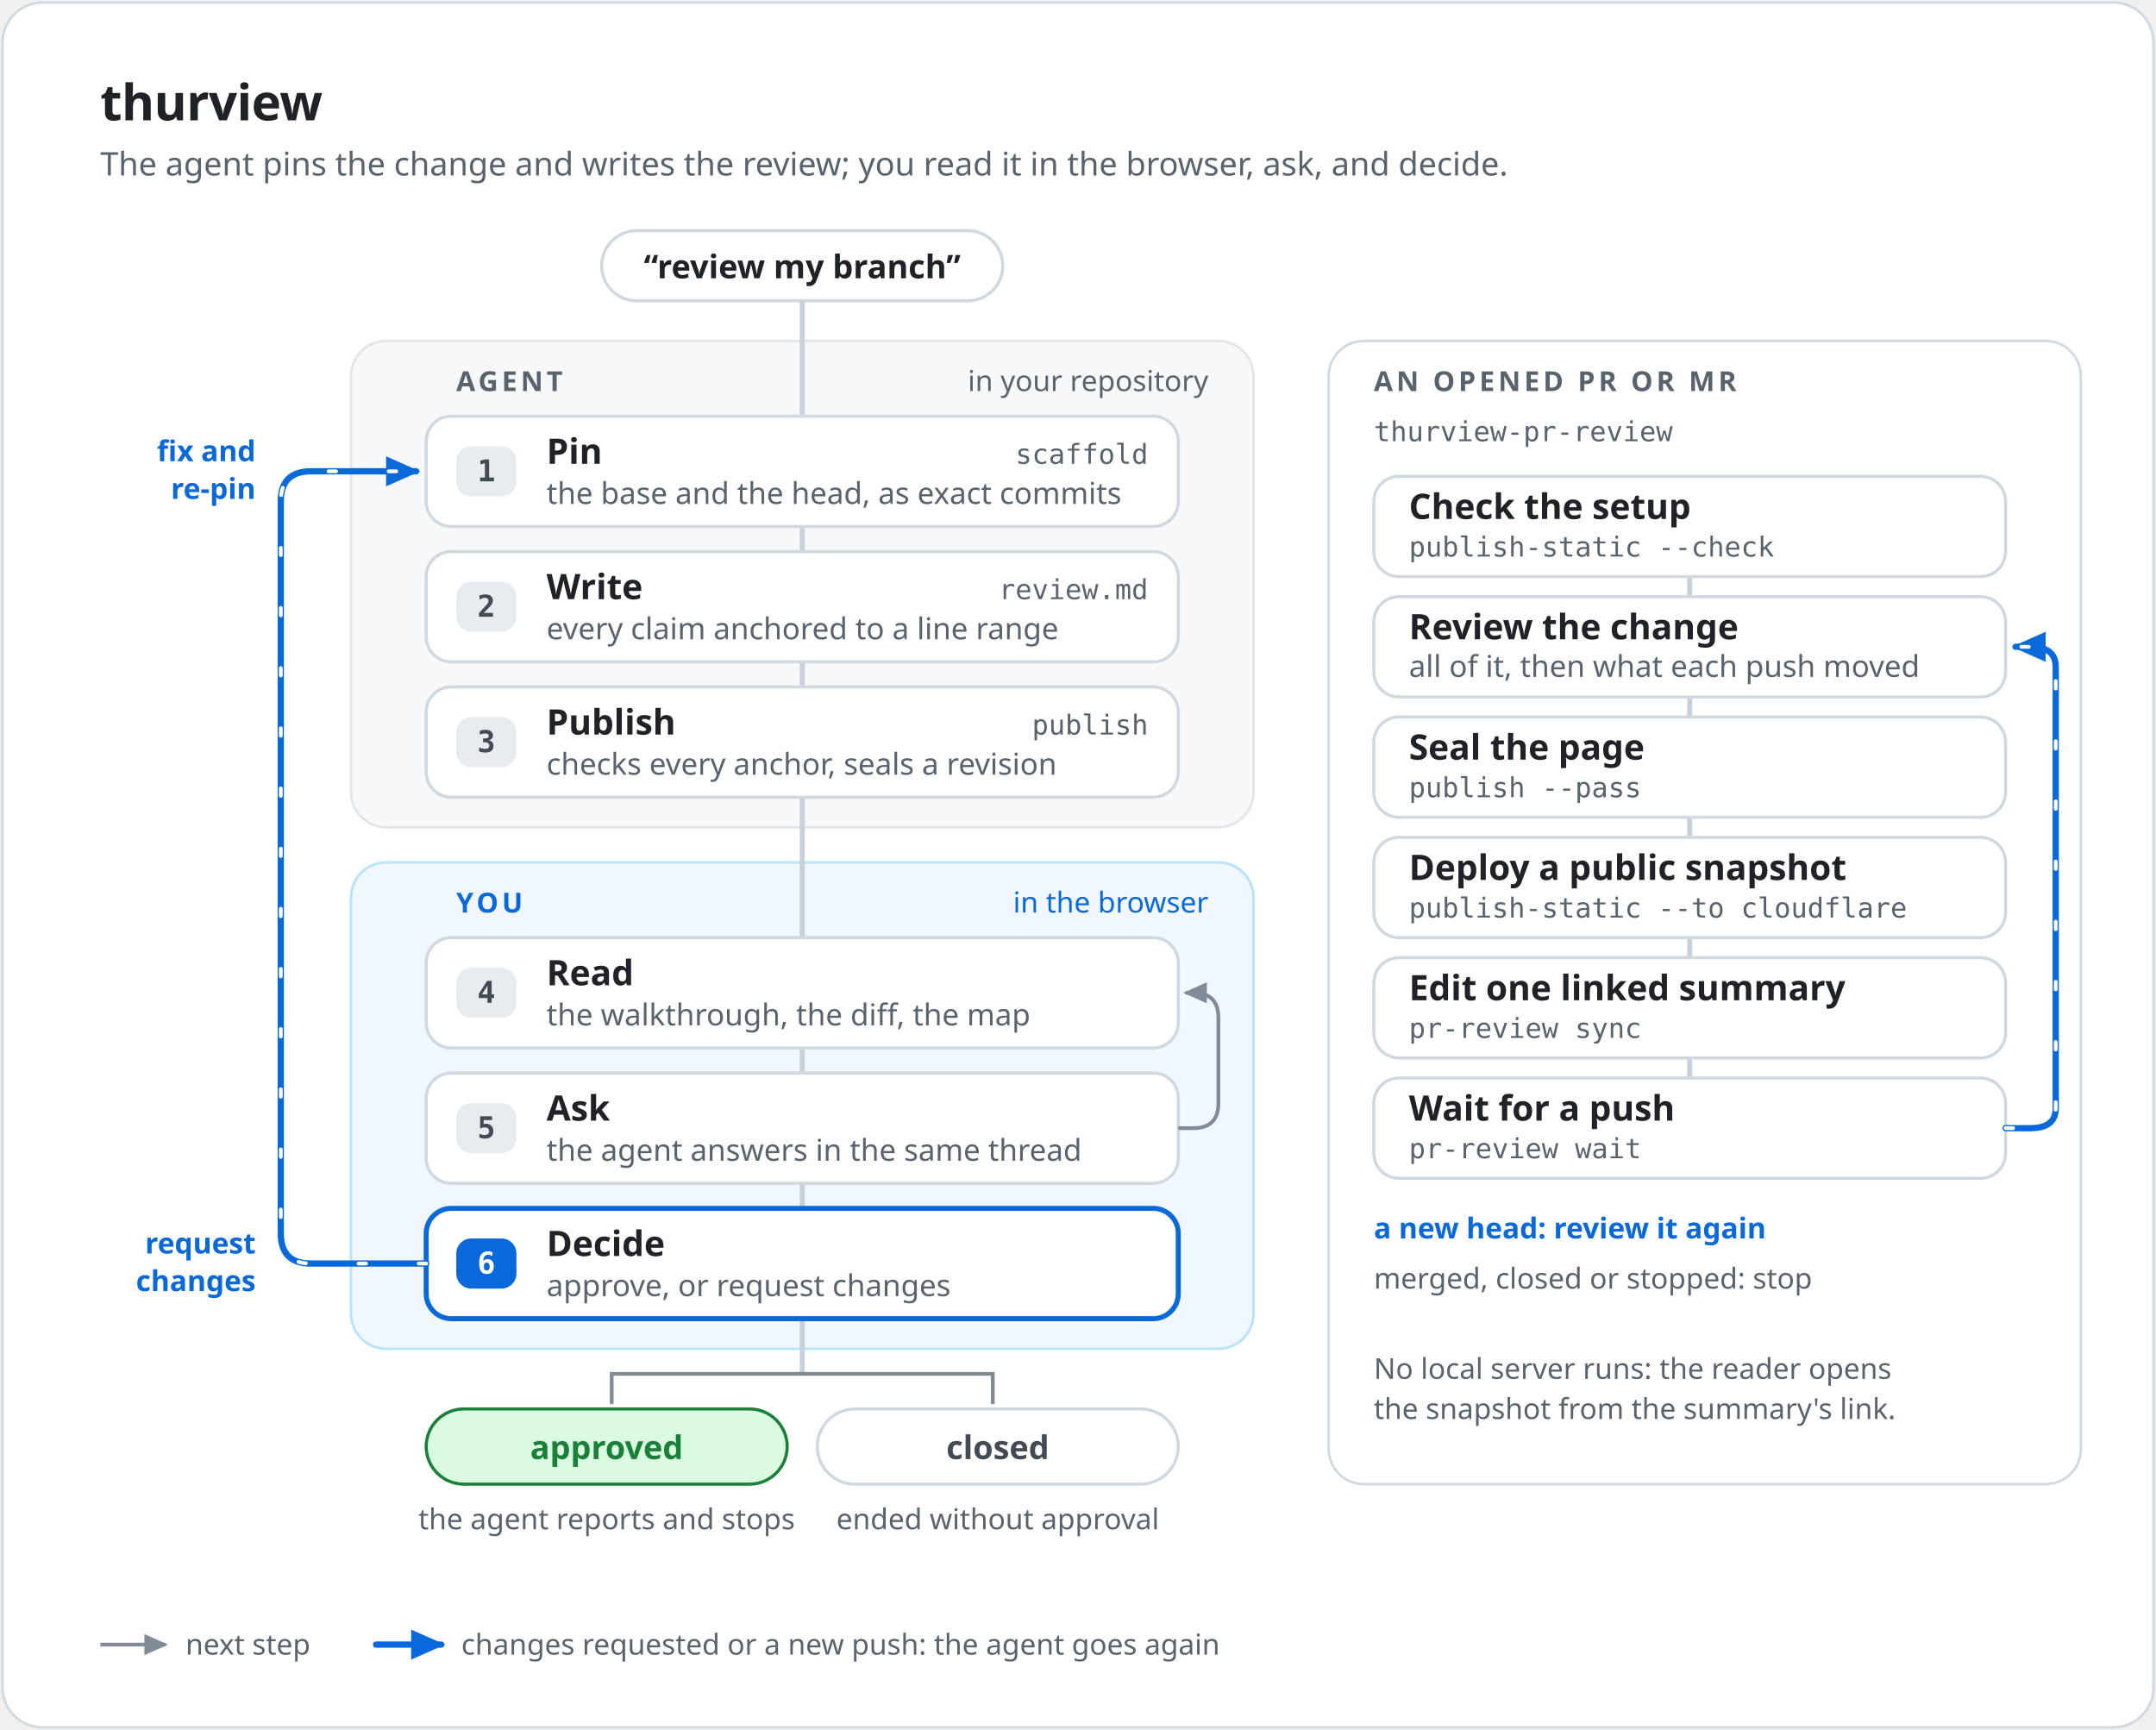
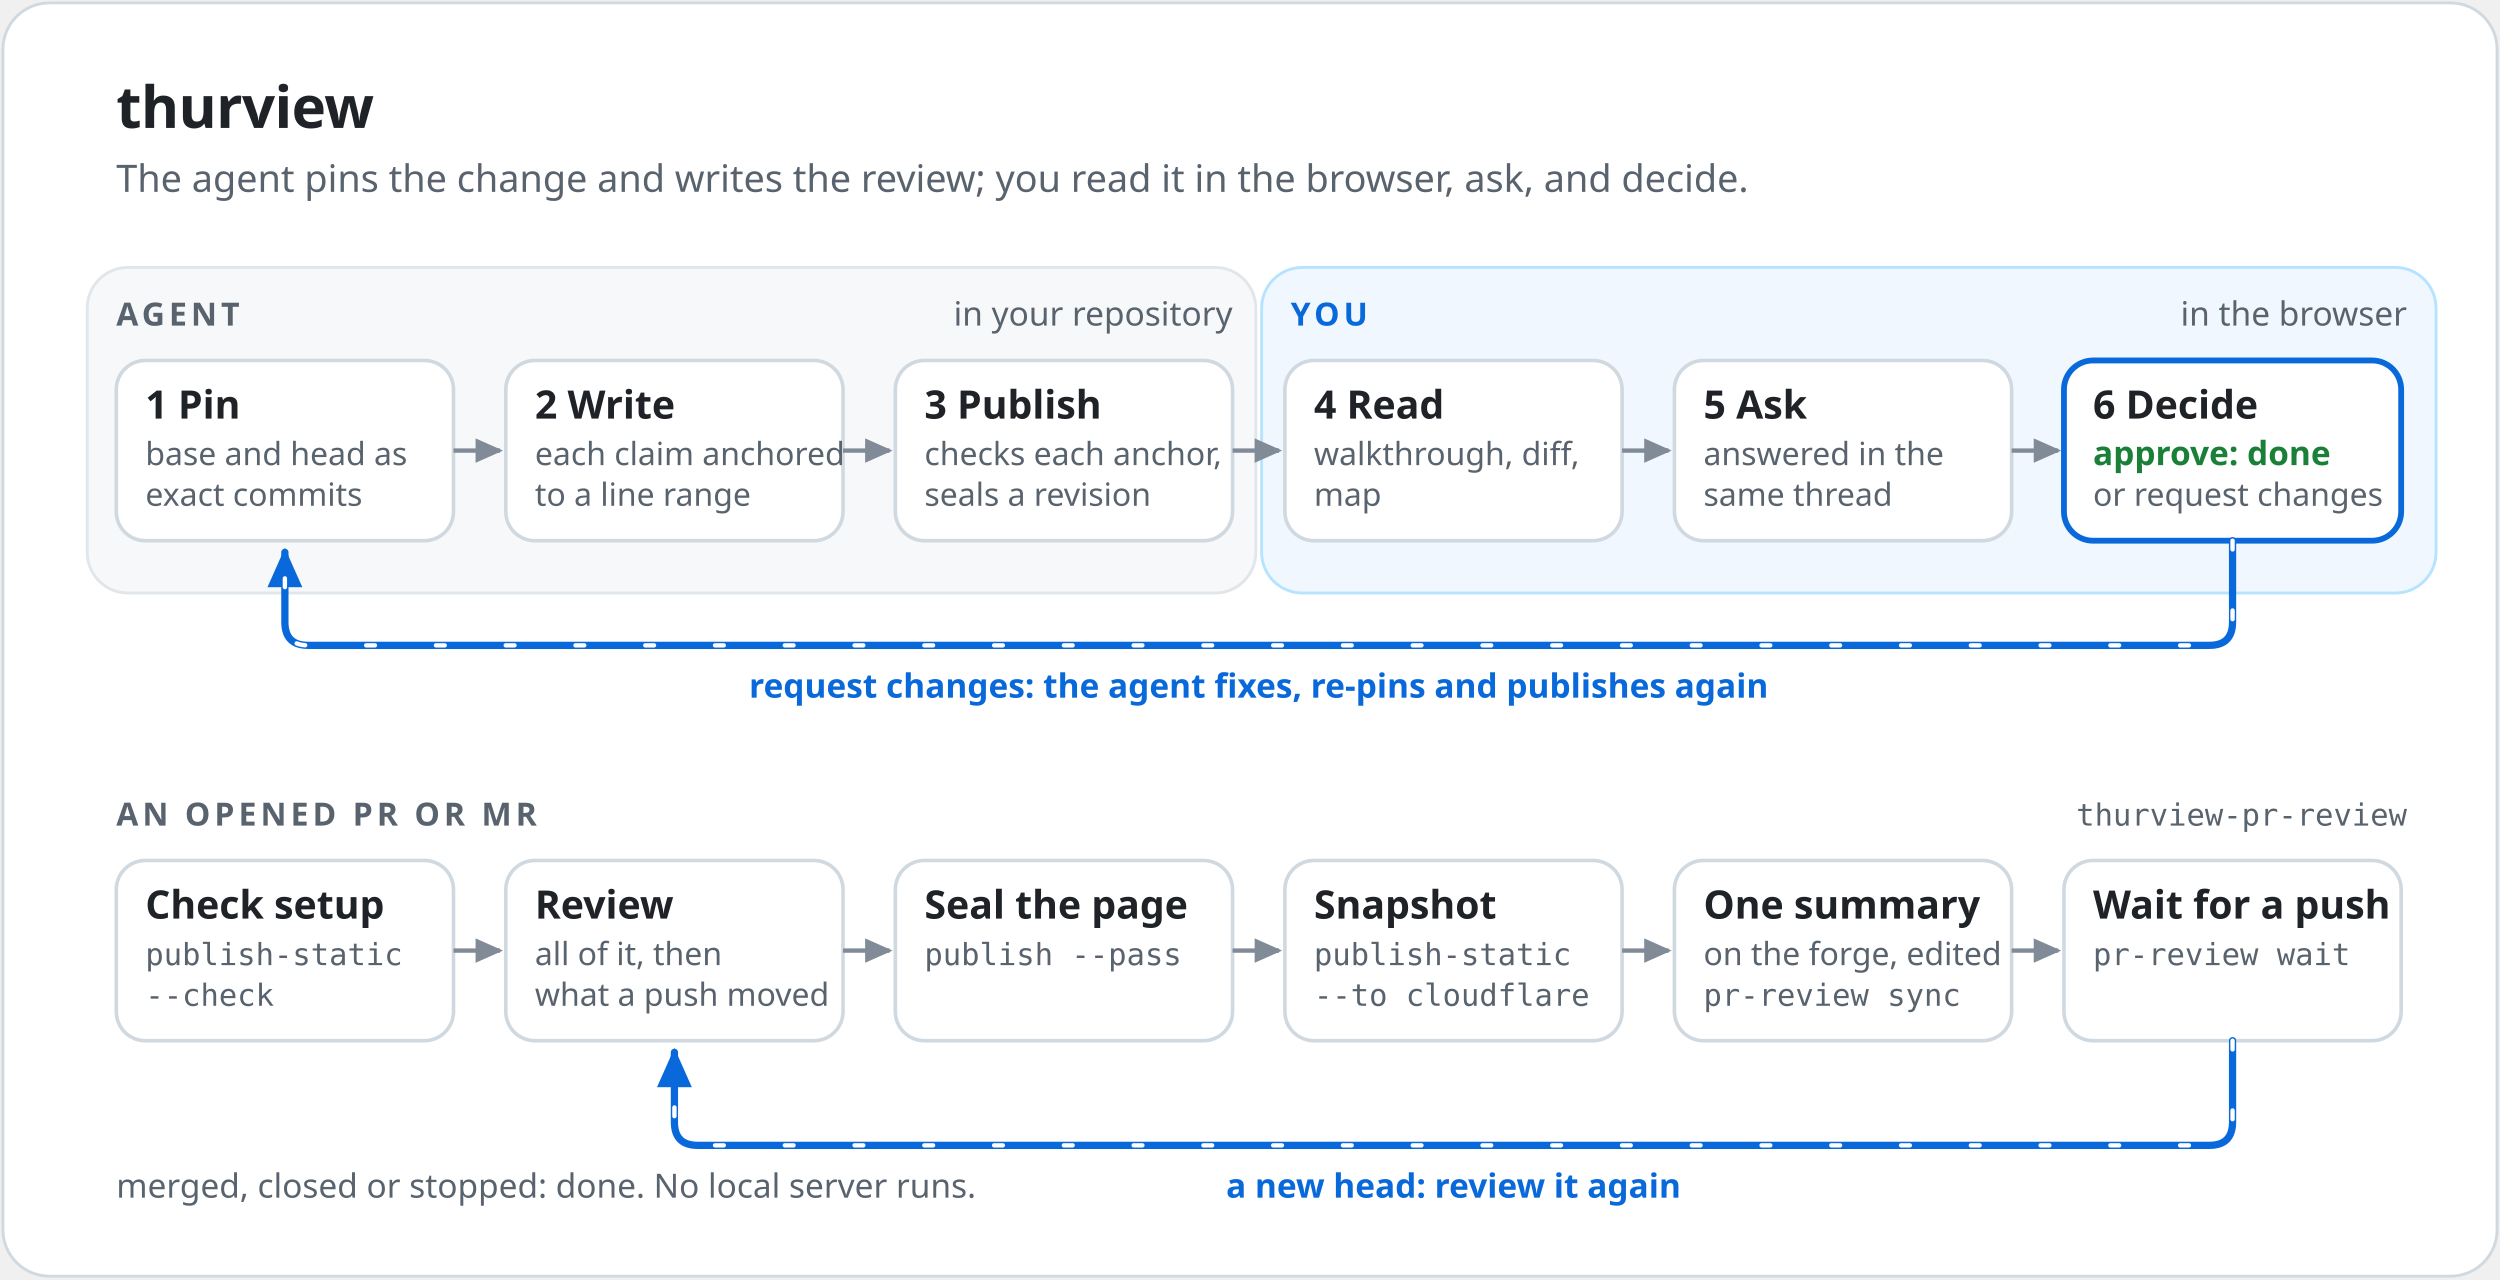
- <svg xmlns="http://www.w3.org/2000/svg" viewBox="0 0 860 690" width="860" height="690" role="img" aria-labelledby="title desc">
+ <svg xmlns="http://www.w3.org/2000/svg" viewBox="0 0 860 440" width="860" height="440" role="img" aria-labelledby="title desc">
  <style>
    .bg { fill: #ffffff; stroke: #d1d9e0; }
    .stage { fill: #f6f8fa; stroke: #e1e6eb; }
    .stage-key { fill: #f0f7ff; stroke: #b6e3ff; }
    .card { fill: #ffffff; stroke: #d1d9e0; stroke-width: 1.25; }
    .card-key { fill: #ffffff; stroke: #0969da; stroke-width: 2; }
-     .side { fill: #ffffff; stroke: #d1d9e0; }
-     .pill { fill: #ffffff; stroke: #d1d9e0; stroke-width: 1.25; }
-     .pass { fill: #dafbe1; stroke: #1a7f37; stroke-width: 1.25; }
-     .chip { fill: #e7ecf0; }
-     .chip-key { fill: #0969da; }
-     .spine { fill: none; stroke: #c8d1da; stroke-width: 2; }
    .flow { fill: none; stroke: #818b98; stroke-width: 1.5; }
    .loop { fill: none; stroke: #0969da; stroke-width: 2.5; stroke-linecap: round; stroke-linejoin: round; }
    .motion { fill: none; stroke: #ffffff; stroke-width: 1.5; stroke-linecap: round; stroke-dasharray: 3 21; animation: process-flow 12s linear infinite; }
-     .token { fill: #0969da; opacity: 0; offset-path: path("M240 106 H166 Q158 106 158 114 V496 Q158 504 150 504 H124 Q112 504 112 492 V200 Q112 188 124 188 H150 Q158 188 158 196 V569 Q158 577 166 577 H170"); animation: process-token 12s linear infinite; }
-     .halo { fill: #0969da; opacity: 0.18; }
    .head-flow { fill: #818b98; }
    .head-loop { fill: #0969da; }
    text { font-family: -apple-system, BlinkMacSystemFont, "Segoe UI", "Noto Sans", Helvetica, Arial, sans-serif; fill: #1f2328; }
    .h1 { font-size: 20px; font-weight: 700; letter-spacing: -0.2px; }
    .lede { font-size: 13px; fill: #59636e; }
-     .num { font-family: ui-monospace, SFMono-Regular, "SF Mono", Menlo, Consolas, monospace; font-size: 12px; font-weight: 700; fill: #424a53; text-anchor: middle; }
-     .num-key { fill: #ffffff; }
-     .cmd { font-family: ui-monospace, SFMono-Regular, "SF Mono", Menlo, Consolas, monospace; font-size: 11px; fill: #59636e; }
-     .name { font-size: 14px; font-weight: 600; }
-     .sub { font-size: 12px; fill: #59636e; }
    .eyebrow { font-size: 11px; font-weight: 700; letter-spacing: 1.4px; fill: #59636e; }
    .eyebrow-key { fill: #0969da; }
-     .note { font-size: 11.5px; fill: #0969da; }
-     .group { font-size: 13px; font-weight: 700; }
+     .name { font-size: 13.5px; font-weight: 600; }
+     .sub { font-size: 11px; fill: #59636e; }
+     .cmd { font-family: ui-monospace, SFMono-Regular, "SF Mono", Menlo, Consolas, monospace; font-size: 10.5px; fill: #59636e; }
    .label { font-size: 11.5px; font-weight: 600; fill: #0969da; }
    .muted { font-size: 11.5px; fill: #59636e; }
-     .out-pass { font-size: 13px; font-weight: 600; fill: #1a7f37; text-anchor: middle; }
-     .out-end { font-size: 13px; font-weight: 600; fill: #424a53; text-anchor: middle; }
-     .start { font-size: 13px; font-weight: 600; text-anchor: middle; }
+     .pass { font-size: 11.5px; font-weight: 600; fill: #1a7f37; }
    @keyframes process-flow { to { stroke-dashoffset: -288; } }
-     @keyframes process-token {
-       0% { offset-distance: 0%; opacity: 0; }
-       4% { opacity: 1; }
-       96% { opacity: 1; }
-       100% { offset-distance: 100%; opacity: 0; }
-     }
    @media (prefers-color-scheme: dark) {
      .bg { fill: #0d1117; stroke: #3d444d; }
      .stage { fill: #151b23; stroke: #262c36; }
      .stage-key { fill: #0b1d33; stroke: #1f4b7f; }
      .card { fill: #0d1117; stroke: #3d444d; }
      .card-key { fill: #0d1117; stroke: #4493f8; }
-       .side { fill: #0d1117; stroke: #3d444d; }
-       .pill { fill: #0d1117; stroke: #3d444d; }
-       .pass { fill: #0f2d1a; stroke: #3fb950; }
-       .chip { fill: #262c36; }
-       .chip-key { fill: #4493f8; }
-       .spine { stroke: #3d444d; }
      .flow { stroke: #9198a1; }
      .loop { stroke: #4493f8; }
      .motion { stroke: #0d1117; }
-       .token, .halo { fill: #4493f8; }
      .head-flow { fill: #9198a1; }
      .head-loop { fill: #4493f8; }
      text { fill: #f0f6fc; }
      .lede, .sub, .eyebrow, .muted, .cmd { fill: #9198a1; }
-       .num { fill: #d1d9e0; }
-       .num-key { fill: #0d1117; }
-       .eyebrow-key, .note, .label { fill: #4493f8; }
-       .out-pass { fill: #3fb950; }
-       .out-end { fill: #d1d9e0; }
+       .eyebrow-key, .label { fill: #4493f8; }
+       .pass { fill: #3fb950; }
    }
    @media (prefers-reduced-motion: reduce) {
      .motion { animation: none; stroke-dashoffset: 0; opacity: 0; }
-       .token { animation: none; opacity: 0; }
    }
  </style>
  <defs>
    <marker id="a-flow" viewBox="0 0 10 10" refX="8" refY="5" markerWidth="7" markerHeight="7" orient="auto-start-reverse">
      <path class="head-flow" d="M0 1 L9 5 L0 9 z" />
    </marker>
    <marker id="a-loop" viewBox="0 0 10 10" refX="8" refY="5" markerWidth="6" markerHeight="6" orient="auto-start-reverse">
      <path class="head-loop" d="M0 1 L9 5 L0 9 z" />
    </marker>
  </defs>
-   <rect class="bg" x="1" y="1" width="858" height="688" rx="16" />
-   <text class="h1" x="40" y="48">thurview</text>
-   <text class="lede" x="40" y="70">The agent pins the change and writes the review; you read it in the browser, ask, and decide.</text>
-   <rect class="stage" x="140" y="136" width="360" height="194" rx="14" />
-   <text class="eyebrow" x="182" y="156">AGENT</text>
-   <text class="muted" x="482" y="156" text-anchor="end">in your repository</text>
-   <rect class="stage stage-key" x="140" y="344" width="360" height="194" rx="14" />
-   <text class="eyebrow eyebrow-key" x="182" y="364">YOU</text>
-   <text class="note" x="482" y="364" text-anchor="end">in the browser</text>
-   <rect class="pill" x="240" y="92" width="160" height="28" rx="14" />
-   <text class="start" x="320" y="111">“review my branch”</text>
-   <path class="spine" d="M320 120 V548" />
-   <rect class="card" x="170" y="166" width="300" height="44" rx="10" />
-   <rect class="chip" x="182" y="178" width="24" height="20" rx="6" />
-   <text class="num" x="194" y="192">1</text>
-   <text class="name" x="218" y="185">Pin</text>
-   <text class="cmd" x="458" y="185" text-anchor="end">scaffold</text>
-   <text class="sub" x="218" y="201">the base and the head, as exact commits</text>
-   <rect class="card" x="170" y="220" width="300" height="44" rx="10" />
-   <rect class="chip" x="182" y="232" width="24" height="20" rx="6" />
-   <text class="num" x="194" y="246">2</text>
-   <text class="name" x="218" y="239">Write</text>
-   <text class="cmd" x="458" y="239" text-anchor="end">review.md</text>
-   <text class="sub" x="218" y="255">every claim anchored to a line range</text>
-   <rect class="card" x="170" y="274" width="300" height="44" rx="10" />
-   <rect class="chip" x="182" y="286" width="24" height="20" rx="6" />
-   <text class="num" x="194" y="300">3</text>
-   <text class="name" x="218" y="293">Publish</text>
-   <text class="cmd" x="458" y="293" text-anchor="end">publish</text>
-   <text class="sub" x="218" y="309">checks every anchor, seals a revision</text>
-   <rect class="card" x="170" y="374" width="300" height="44" rx="10" />
-   <rect class="chip" x="182" y="386" width="24" height="20" rx="6" />
-   <text class="num" x="194" y="400">4</text>
-   <text class="name" x="218" y="393">Read</text>
-   <text class="sub" x="218" y="409">the walkthrough, the diff, the map</text>
-   <rect class="card" x="170" y="428" width="300" height="44" rx="10" />
-   <rect class="chip" x="182" y="440" width="24" height="20" rx="6" />
-   <text class="num" x="194" y="454">5</text>
-   <text class="name" x="218" y="447">Ask</text>
-   <text class="sub" x="218" y="463">the agent answers in the same thread</text>
-   <rect class="card-key" x="170" y="482" width="300" height="44" rx="10" />
-   <rect class="chip-key" x="182" y="494" width="24" height="20" rx="6" />
-   <text class="num num-key" x="194" y="508">6</text>
-   <text class="name" x="218" y="501">Decide</text>
-   <text class="sub" x="218" y="517">approve, or request changes</text>
-   <path class="flow" d="M470 450 H476 Q486 450 486 440 V406 Q486 396 476 396 H473" marker-end="url(#a-flow)" />
-   <path class="flow" d="M320 548 H244 V560 M320 548 H396 V560" />
-   <rect class="pass" x="170" y="562" width="144" height="30" rx="15" />
-   <text class="out-pass" x="242" y="582">approved</text>
-   <rect class="pill" x="326" y="562" width="144" height="30" rx="15" />
-   <text class="out-end" x="398" y="582">closed</text>
-   <text class="muted" x="242" y="610" text-anchor="middle">the agent reports and stops</text>
-   <text class="muted" x="398" y="610" text-anchor="middle">ended without approval</text>
-   <path class="loop" d="M170 504 H124 Q112 504 112 492 V200 Q112 188 124 188 H166" marker-end="url(#a-loop)" />
-   <path class="motion" d="M170 504 H124 Q112 504 112 492 V200 Q112 188 124 188 H162" />
-   <text class="label" x="102" y="500" text-anchor="end">request</text>
-   <text class="label" x="102" y="515" text-anchor="end">changes</text>
-   <text class="label" x="102" y="184" text-anchor="end">fix and</text>
-   <text class="label" x="102" y="199" text-anchor="end">re-pin</text>
-   <rect class="side" x="530" y="136" width="300" height="456" rx="14" />
-   <text class="eyebrow" x="548" y="156">AN OPENED PR OR MR</text>
-   <text class="cmd" x="548" y="176">thurview-pr-review</text>
-   <path class="spine" d="M674 210 V450" />
-   <rect class="card" x="548" y="190" width="252" height="40" rx="10" />
-   <text class="name" x="562" y="207">Check the setup</text>
-   <text class="cmd" x="562" y="222">publish-static --check</text>
-   <rect class="card" x="548" y="238" width="252" height="40" rx="10" />
-   <text class="name" x="562" y="255">Review the change</text>
-   <text class="sub" x="562" y="270">all of it, then what each push moved</text>
-   <rect class="card" x="548" y="286" width="252" height="40" rx="10" />
-   <text class="name" x="562" y="303">Seal the page</text>
-   <text class="cmd" x="562" y="318">publish --pass</text>
-   <rect class="card" x="548" y="334" width="252" height="40" rx="10" />
-   <text class="name" x="562" y="351">Deploy a public snapshot</text>
-   <text class="cmd" x="562" y="366">publish-static --to cloudflare</text>
-   <rect class="card" x="548" y="382" width="252" height="40" rx="10" />
-   <text class="name" x="562" y="399">Edit one linked summary</text>
-   <text class="cmd" x="562" y="414">pr-review sync</text>
-   <rect class="card" x="548" y="430" width="252" height="40" rx="10" />
-   <text class="name" x="562" y="447">Wait for a push</text>
-   <text class="cmd" x="562" y="462">pr-review wait</text>
-   <path class="loop" d="M800 450 H810 Q820 450 820 442 V266 Q820 258 810 258 H804" marker-end="url(#a-loop)" />
-   <path class="motion" d="M800 450 H810 Q820 450 820 442 V266 Q820 258 810 258 H806" />
-   <text class="label" x="548" y="494">a new head: review it again</text>
-   <text class="muted" x="548" y="514">merged, closed or stopped: stop</text>
-   <text class="muted" x="548" y="550">No local server runs: the reader opens</text>
-   <text class="muted" x="548" y="566">the snapshot from the summary's link.</text>
-   <g class="token">
-     <circle class="halo" r="9" />
-     <circle r="4.5" />
-   </g>
-   <g transform="translate(40 656)">
-     <path class="flow" d="M0 0 H26" marker-end="url(#a-flow)" />
-     <text class="muted" x="34" y="4">next step</text>
-     <path class="loop" d="M110 0 H136" marker-end="url(#a-loop)" />
-     <text class="muted" x="144" y="4">changes requested or a new push: the agent goes again</text>
-   </g>
+   <rect class="bg" x="1" y="1" width="858" height="438" rx="16" />
+   <text class="h1" x="40" y="44">thurview</text>
+   <text class="lede" x="40" y="66">The agent pins the change and writes the review; you read it in the browser, ask, and decide.</text>
+   <rect class="stage" x="30" y="92" width="402" height="112" rx="14" />
+   <text class="eyebrow" x="40" y="112">AGENT</text>
+   <text class="muted" x="424" y="112" text-anchor="end">in your repository</text>
+   <rect class="stage stage-key" x="434" y="92" width="404" height="112" rx="14" />
+   <text class="eyebrow eyebrow-key" x="444" y="112">YOU</text>
+   <text class="muted" x="828" y="112" text-anchor="end">in the browser</text>
+   <rect class="card" x="40" y="124" width="116" height="62" rx="10" />
+   <text class="name" x="50" y="144">1 Pin</text>
+   <text class="sub" x="50" y="160">base and head as</text>
+   <text class="sub" x="50" y="174">exact commits</text>
+   <rect class="card" x="174" y="124" width="116" height="62" rx="10" />
+   <text class="name" x="184" y="144">2 Write</text>
+   <text class="sub" x="184" y="160">each claim anchored</text>
+   <text class="sub" x="184" y="174">to a line range</text>
+   <rect class="card" x="308" y="124" width="116" height="62" rx="10" />
+   <text class="name" x="318" y="144">3 Publish</text>
+   <text class="sub" x="318" y="160">checks each anchor,</text>
+   <text class="sub" x="318" y="174">seals a revision</text>
+   <rect class="card" x="442" y="124" width="116" height="62" rx="10" />
+   <text class="name" x="452" y="144">4 Read</text>
+   <text class="sub" x="452" y="160">walkthrough, diff,</text>
+   <text class="sub" x="452" y="174">map</text>
+   <rect class="card" x="576" y="124" width="116" height="62" rx="10" />
+   <text class="name" x="586" y="144">5 Ask</text>
+   <text class="sub" x="586" y="160">answered in the</text>
+   <text class="sub" x="586" y="174">same thread</text>
+   <rect class="card-key" x="710" y="124" width="116" height="62" rx="10" />
+   <text class="name" x="720" y="144">6 Decide</text>
+   <text class="pass" x="720" y="160">approve: done</text>
+   <text class="sub" x="720" y="174">or request changes</text>
+   <path class="flow" d="M156 155 H172" marker-end="url(#a-flow)" />
+   <path class="flow" d="M290 155 H306" marker-end="url(#a-flow)" />
+   <path class="flow" d="M424 155 H440" marker-end="url(#a-flow)" />
+   <path class="flow" d="M558 155 H574" marker-end="url(#a-flow)" />
+   <path class="flow" d="M692 155 H708" marker-end="url(#a-flow)" />
+   <path class="loop" d="M768 186 V214 Q768 222 760 222 H106 Q98 222 98 214 V190" marker-end="url(#a-loop)" />
+   <path class="motion" d="M768 186 V214 Q768 222 760 222 H106 Q98 222 98 214 V194" />
+   <text class="label" x="433" y="240" text-anchor="middle">request changes: the agent fixes, re-pins and publishes again</text>
+   <text class="eyebrow" x="40" y="284">AN OPENED PR OR MR</text>
+   <text class="cmd" x="828" y="284" text-anchor="end">thurview-pr-review</text>
+   <rect class="card" x="40" y="296" width="116" height="62" rx="10" />
+   <text class="name" x="50" y="316">Check setup</text>
+   <text class="cmd" x="50" y="332">publish-static</text>
+   <text class="cmd" x="50" y="346">--check</text>
+   <rect class="card" x="174" y="296" width="116" height="62" rx="10" />
+   <text class="name" x="184" y="316">Review</text>
+   <text class="sub" x="184" y="332">all of it, then</text>
+   <text class="sub" x="184" y="346">what a push moved</text>
+   <rect class="card" x="308" y="296" width="116" height="62" rx="10" />
+   <text class="name" x="318" y="316">Seal the page</text>
+   <text class="cmd" x="318" y="332">publish --pass</text>
+   <rect class="card" x="442" y="296" width="116" height="62" rx="10" />
+   <text class="name" x="452" y="316">Snapshot</text>
+   <text class="cmd" x="452" y="332">publish-static</text>
+   <text class="cmd" x="452" y="346">--to cloudflare</text>
+   <rect class="card" x="576" y="296" width="116" height="62" rx="10" />
+   <text class="name" x="586" y="316">One summary</text>
+   <text class="sub" x="586" y="332">on the forge, edited</text>
+   <text class="cmd" x="586" y="346">pr-review sync</text>
+   <rect class="card" x="710" y="296" width="116" height="62" rx="10" />
+   <text class="name" x="720" y="316">Wait for a push</text>
+   <text class="cmd" x="720" y="332">pr-review wait</text>
+   <path class="flow" d="M156 327 H172" marker-end="url(#a-flow)" />
+   <path class="flow" d="M290 327 H306" marker-end="url(#a-flow)" />
+   <path class="flow" d="M424 327 H440" marker-end="url(#a-flow)" />
+   <path class="flow" d="M558 327 H574" marker-end="url(#a-flow)" />
+   <path class="flow" d="M692 327 H708" marker-end="url(#a-flow)" />
+   <path class="loop" d="M768 358 V386 Q768 394 760 394 H240 Q232 394 232 386 V362" marker-end="url(#a-loop)" />
+   <path class="motion" d="M768 358 V386 Q768 394 760 394 H240 Q232 394 232 386 V366" />
+   <text class="label" x="500" y="412" text-anchor="middle">a new head: review it again</text>
+   <text class="muted" x="40" y="412">merged, closed or stopped: done. No local server runs.</text>
</svg>
